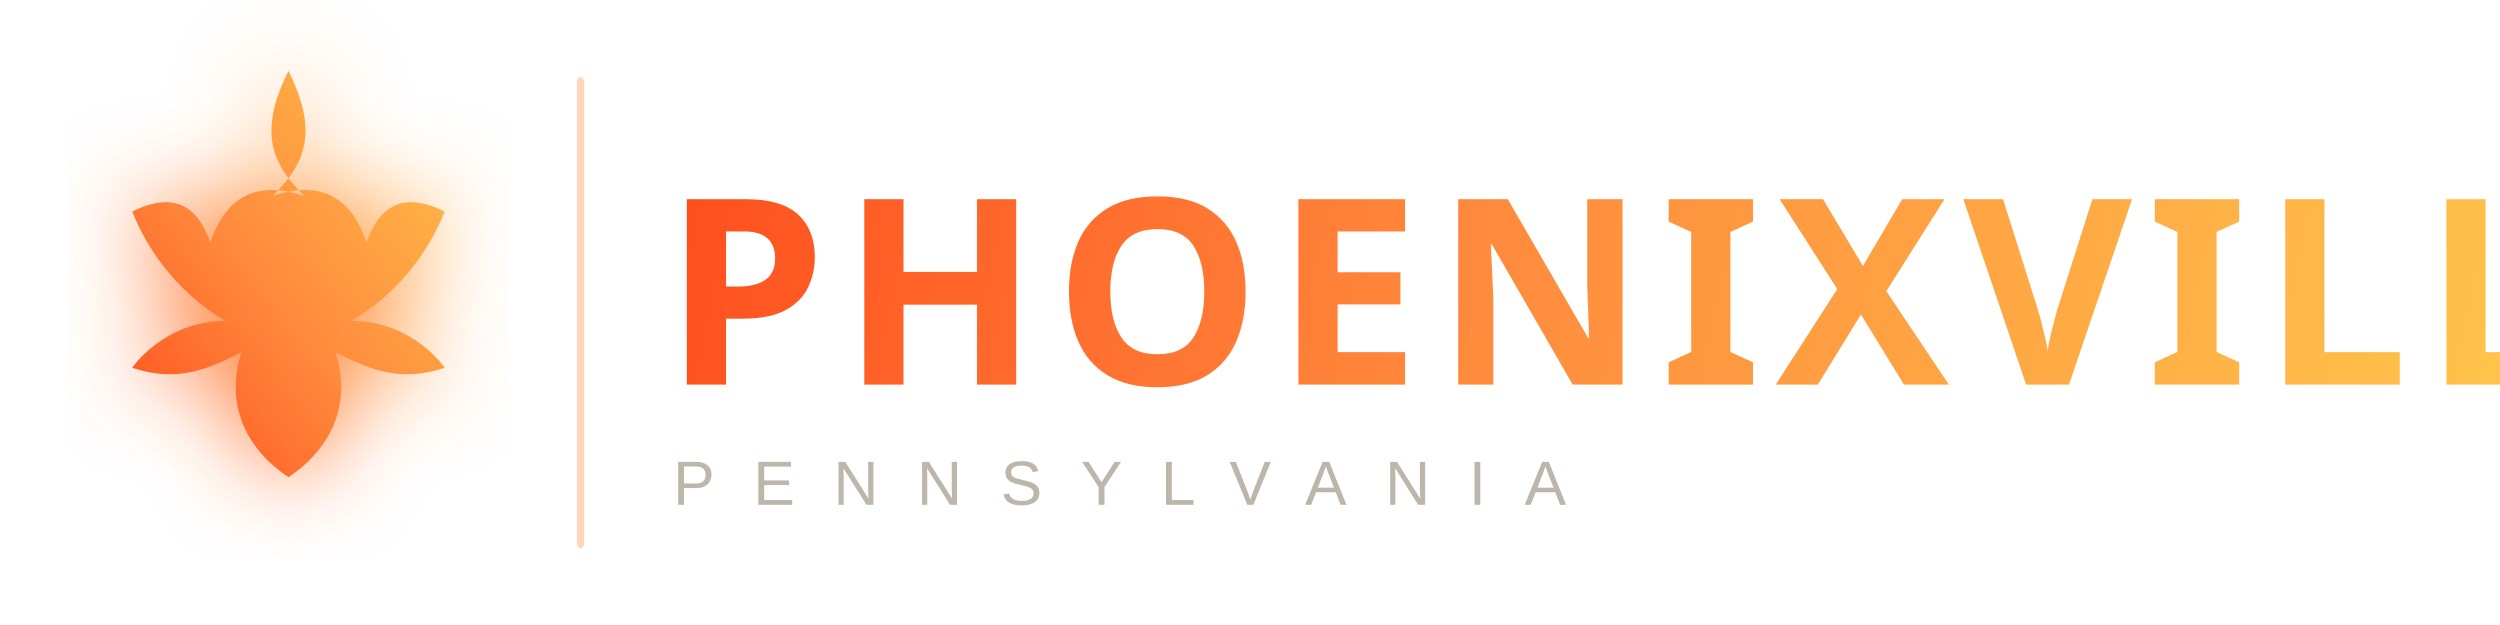
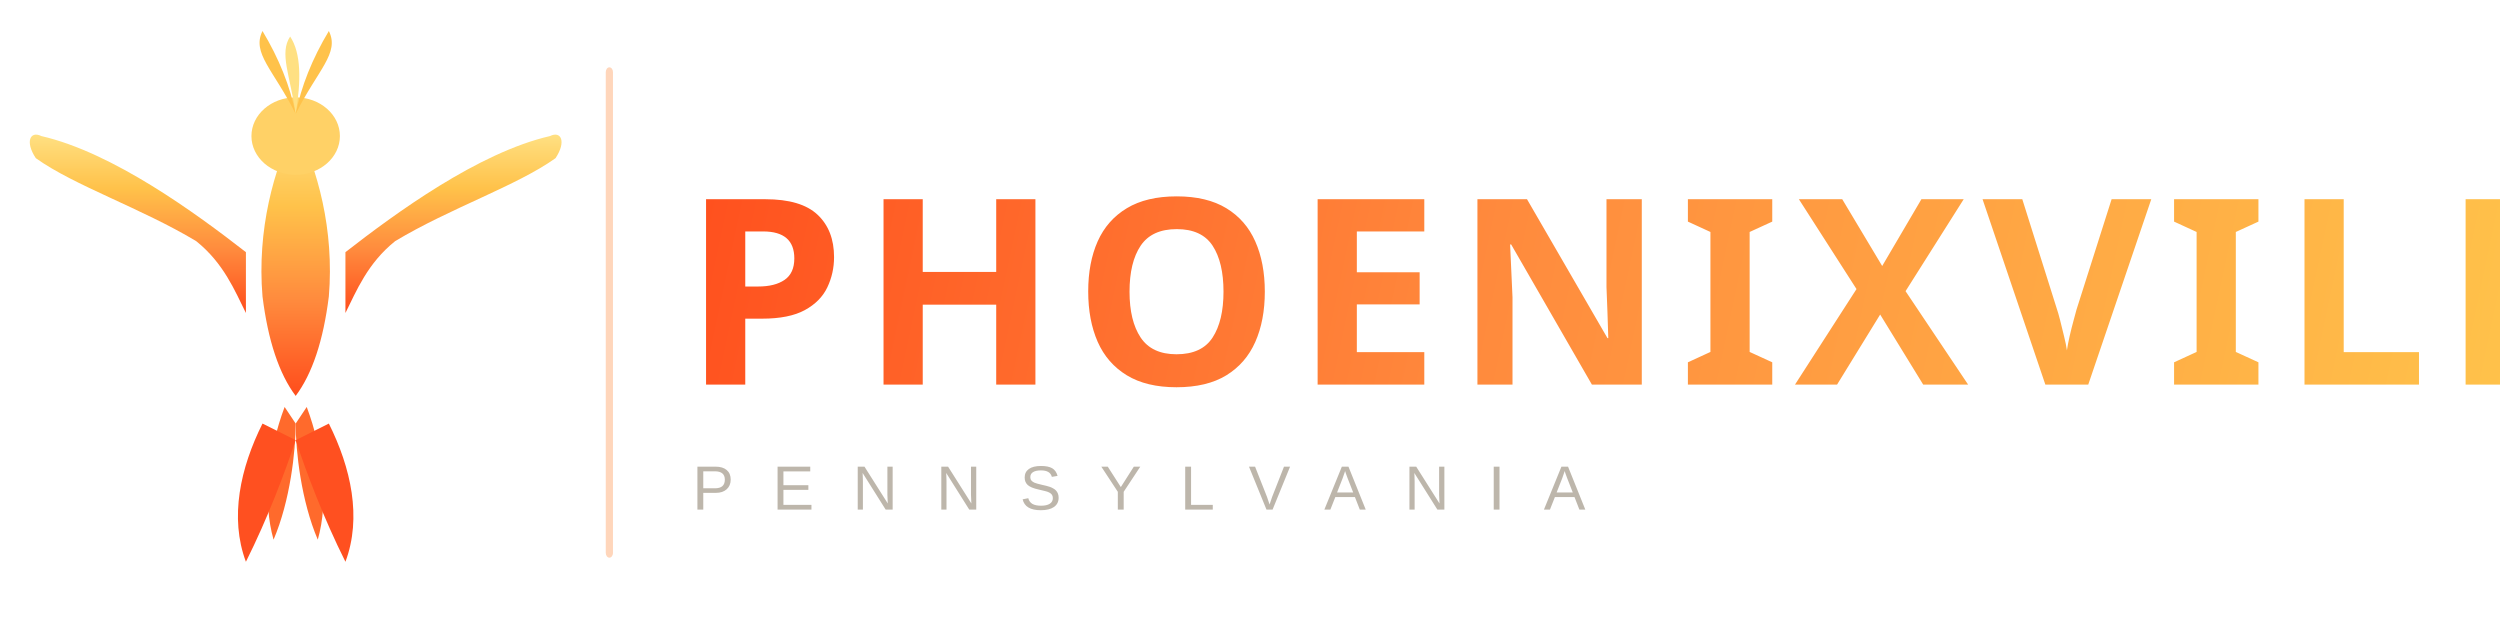
<svg xmlns="http://www.w3.org/2000/svg" viewBox="0 0 520 130" role="img" aria-label="Phoenixville Pennsylvania">
  <defs>
-     <linearGradient id="flame" x1="0" y1="1" x2="1" y2="0">
+     <linearGradient id="flame" x1="0.5" y1="0" x2="0.5" y2="1">
+       <stop offset="0%" stop-color="#ffe082" />
+       <stop offset="30%" stop-color="#ffc24a" />
+       <stop offset="65%" stop-color="#ff8a3d" />
+       <stop offset="100%" stop-color="#ff4d1c" />
+     </linearGradient>
+     <linearGradient id="heat" gradientUnits="userSpaceOnUse" x1="138" y1="30" x2="515" y2="110">
      <stop offset="0%" stop-color="#ff4d1c" />
      <stop offset="45%" stop-color="#ff8a3d" />
      <stop offset="100%" stop-color="#ffc24a" />
    </linearGradient>
-     <linearGradient id="heat" gradientUnits="userSpaceOnUse" x1="136" y1="30" x2="510" y2="110">
-       <stop offset="0%" stop-color="#ff4d1c" />
-       <stop offset="45%" stop-color="#ff8a3d" />
-       <stop offset="100%" stop-color="#ffc24a" />
-     </linearGradient>
-     <filter id="glow" x="-20%" y="-20%" width="140%" height="140%">
-       <feGaussianBlur stdDeviation="3" result="blur" />
-       <feMerge>
-         <feMergeNode in="blur" />
-         <feMergeNode in="SourceGraphic" />
-       </feMerge>
-     </filter>
  </defs>
-   <g transform="translate(8, 5) scale(3.25)" filter="url(#glow)">
-     <path d="M16 3c2 4 1 6-1 8 3-1 5 0 6 3 1-3 3-3 5-2-2 5-6 7-6 7 4 0 6 3 6 3-3 1-5 0-7-1 1 3 0 6-3 8-3-2-4-5-3-8-2 1-4 2-7 1 0 0 2-3 6-3 0 0-4-2-6-7 2-1 4-1 5 2 1-3 3-4 6-3-2-2-3-4-1-8z" fill="url(#flame)" />
+   <g transform="translate(4, 3) scale(1.15)">
+     <path d="M41 43 C32 36 17 25 4 22 C2 21 1 23 3 26 C10 31 22 35 32 41 C37 45 39 50 41 54Z" fill="url(#flame)" />
+     <path d="M59 43 C68 36 83 25 96 22 C98 21 99 23 97 26 C90 31 78 35 68 41 C63 45 61 50 59 54Z" fill="url(#flame)" />
+     <path d="M50 20 C46 28 43 39 44 51 C45 59 47 65 50 69 C53 65 55 59 56 51 C57 39 54 28 50 20Z" fill="url(#flame)" />
+     <ellipse cx="50" cy="22" rx="8" ry="7" fill="#ffd166" />
+     <path d="M50 18 C49 11 47 7 49 4 C51 7 51 12 50 18Z" fill="#ffe082" />
+     <path d="M50 18 C46 10 42 7 44 3 C47 8 49 13 50 18Z" fill="#ffc24a" />
+     <path d="M50 18 C54 10 58 7 56 3 C53 8 51 13 50 18Z" fill="#ffc24a" />
+     <path d="M50 69 C50 77 50 86 50 93 C50 86 50 77 50 69Z" fill="#ff8a3d" />
+     <path d="M48 71 C45 79 44 88 46 95 C49 88 50 79 50 74Z" fill="#ff6a2c" />
+     <path d="M52 71 C55 79 56 88 54 95 C51 88 50 79 50 74Z" fill="#ff6a2c" />
+     <path d="M44 74 C40 82 38 91 41 99 C45 91 48 83 50 77Z" fill="#ff5020" />
+     <path d="M56 74 C60 82 62 91 59 99 C55 91 52 83 50 77Z" fill="#ff5020" />
  </g>
-   <rect x="120" y="16" width="1.5" height="98" rx="1" fill="#ff8a3d" opacity="0.35" />
-   <text x="138" y="80" font-family="Impact, 'Arial Black', sans-serif" font-size="54" font-weight="900" letter-spacing="3" fill="url(#heat)">PHOENIXVILLE</text>
-   <text x="140" y="105" font-family="'Trebuchet MS', 'Arial', sans-serif" font-size="13" letter-spacing="8" fill="#bdb6ab">PENNSYLVANIA</text>
+   <rect x="126" y="14" width="1.5" height="102" rx="1" fill="#ff8a3d" opacity="0.35" />
+   <text x="142" y="80" font-family="Impact, 'Arial Black', sans-serif" font-size="54" font-weight="900" letter-spacing="3" fill="url(#heat)">PHOENIXVILLE</text>
+   <text x="144" y="106" font-family="'Trebuchet MS', Arial, sans-serif" font-size="13" letter-spacing="8" fill="#bdb6ab">PENNSYLVANIA</text>
</svg>
